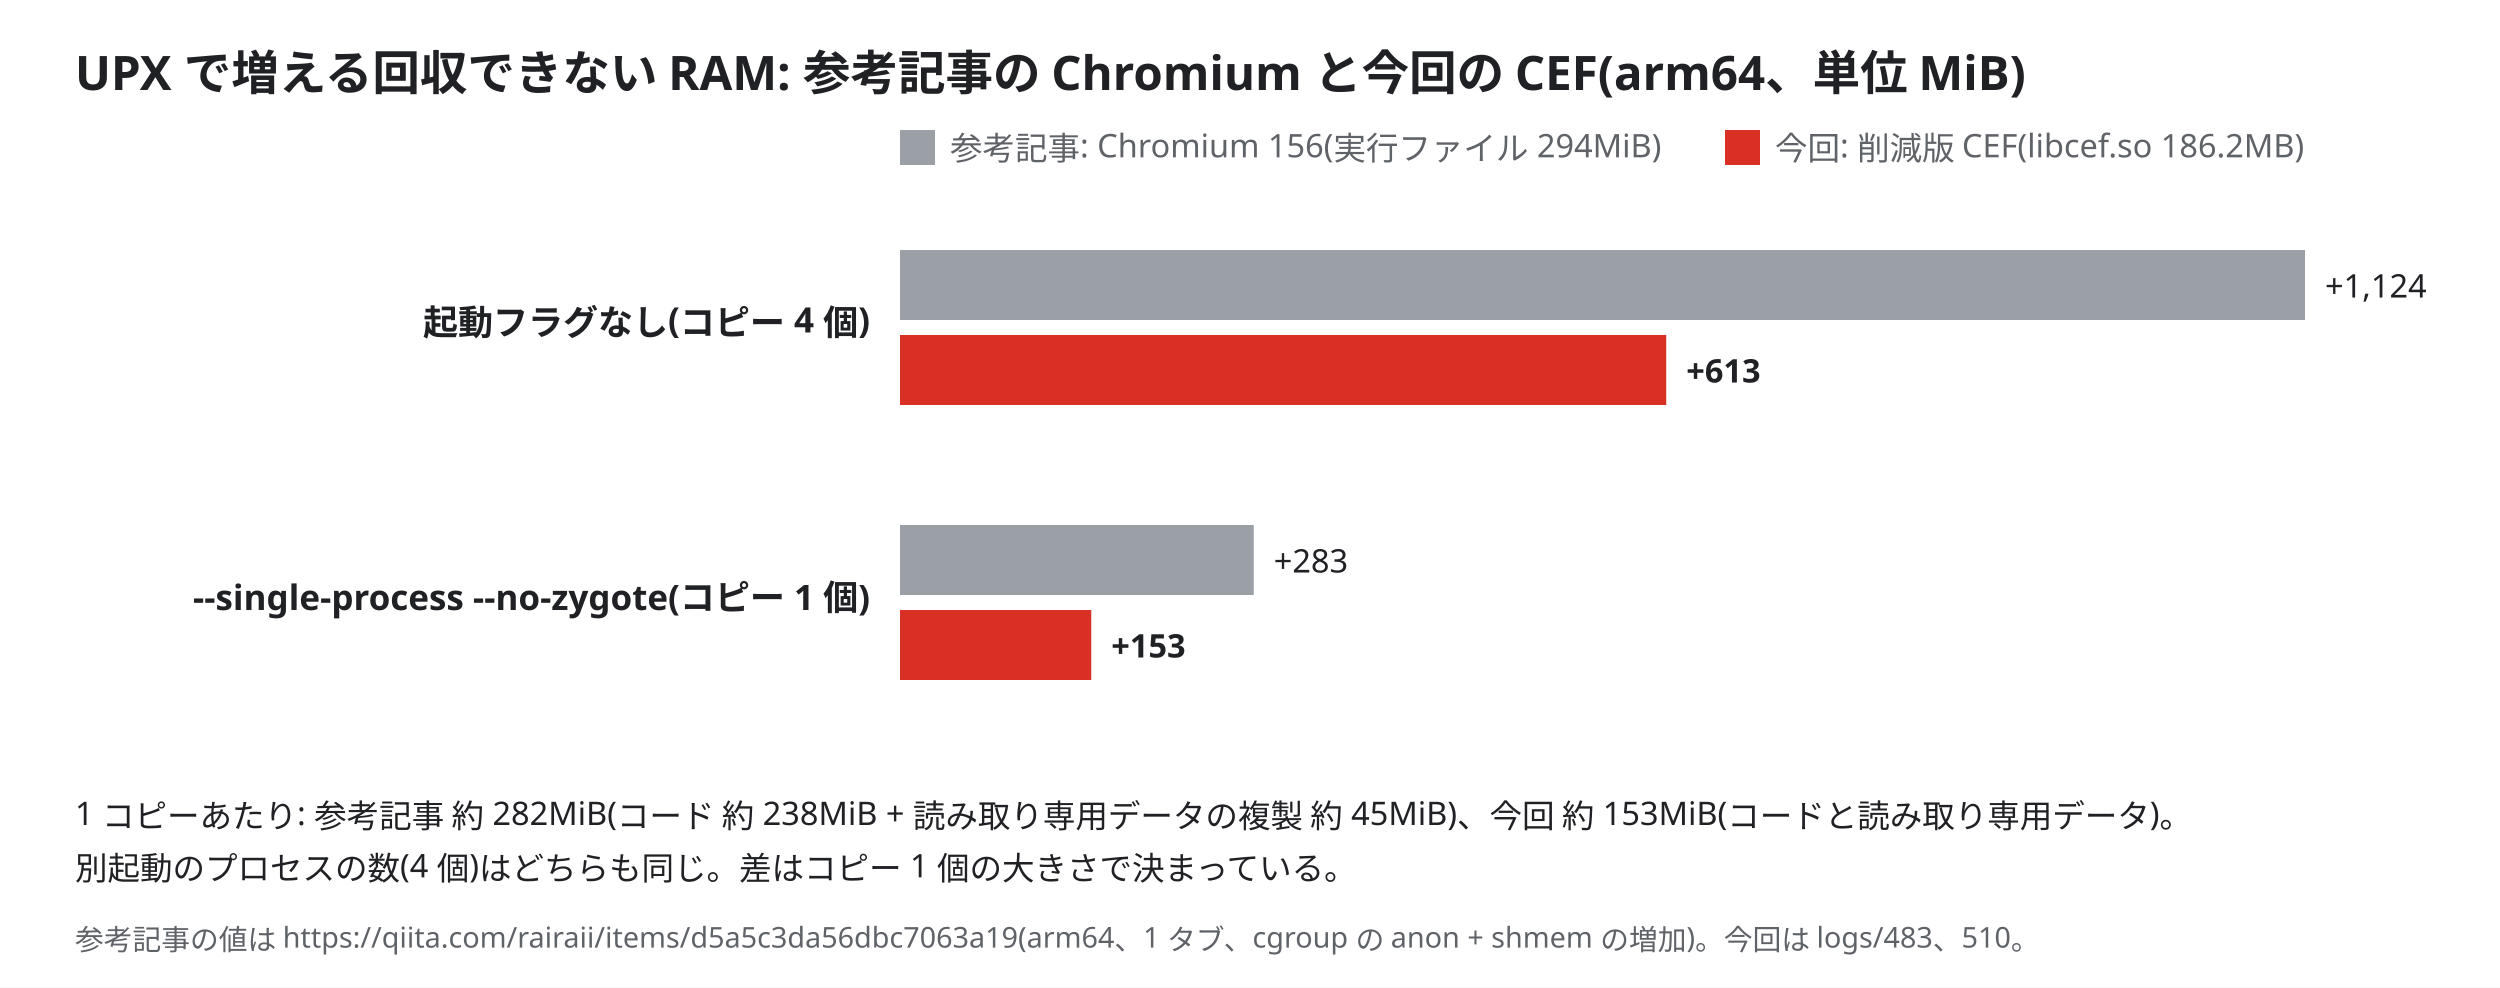
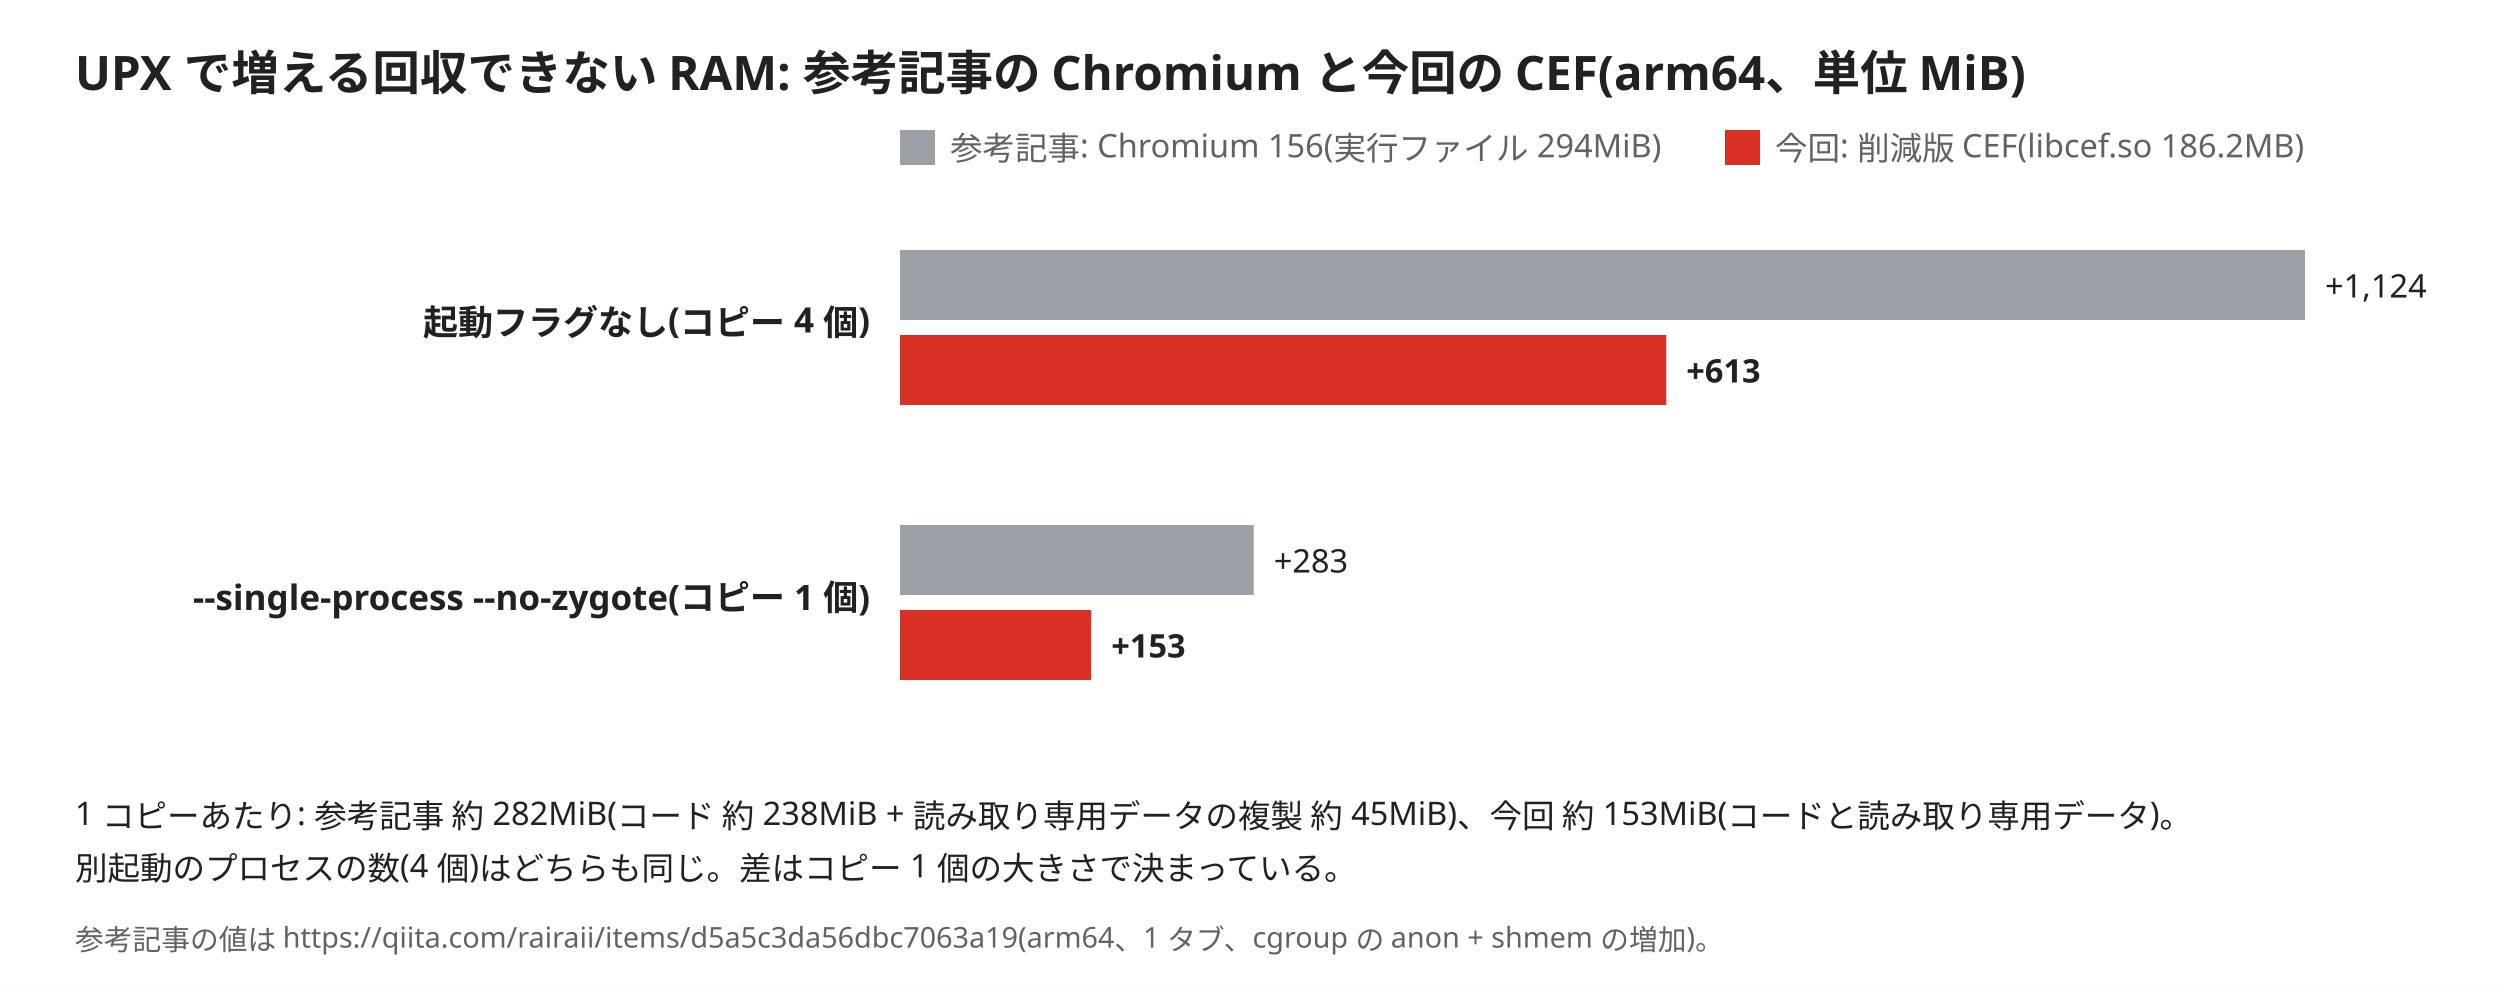
<svg xmlns="http://www.w3.org/2000/svg" width="1000" height="395" viewBox="0 0 1000 395" font-family="Hiragino Sans, Hiragino Kaku Gothic ProN, sans-serif">
  <rect width="1000" height="395" fill="#fff" />
  <text x="30" y="36" font-size="19" text-anchor="start" fill="#202124" font-weight="bold">UPX で増える回収できない RAM: 参考記事の Chromium と今回の CEF(arm64、単位 MiB)</text>
  <rect x="360" y="52" width="14" height="14" rx="0" fill="#9aa0a6" stroke="none" stroke-width="1" />
  <text x="380" y="64" font-size="13" text-anchor="start" fill="#5f6368">参考記事: Chromium 156(実行ファイル 294MiB)</text>
  <rect x="690" y="52" width="14" height="14" rx="0" fill="#d93025" stroke="none" stroke-width="1" />
  <text x="710" y="64" font-size="13" text-anchor="start" fill="#5f6368">今回: 削減版 CEF(libcef.so 186.2MB)</text>
  <text x="348" y="134" font-size="14" text-anchor="end" fill="#202124" font-weight="bold">起動フラグなし(コピー 4 個)</text>
  <rect x="360" y="100" width="562.0" height="28" rx="0" fill="#9aa0a6" stroke="none" stroke-width="1" />
  <text x="930.0" y="119" font-size="13" text-anchor="start" fill="#202124">+1,124</text>
  <rect x="360" y="134" width="306.5" height="28" rx="0" fill="#d93025" stroke="none" stroke-width="1" />
  <text x="674.5" y="153" font-size="13" text-anchor="start" fill="#202124" font-weight="bold">+613</text>
  <text x="348" y="244" font-size="14" text-anchor="end" fill="#202124" font-weight="bold">--single-process --no-zygote(コピー 1 個)</text>
  <rect x="360" y="210" width="141.5" height="28" rx="0" fill="#9aa0a6" stroke="none" stroke-width="1" />
  <text x="509.5" y="229" font-size="13" text-anchor="start" fill="#202124">+283</text>
  <rect x="360" y="244" width="76.5" height="28" rx="0" fill="#d93025" stroke="none" stroke-width="1" />
  <text x="444.5" y="263" font-size="13" text-anchor="start" fill="#202124" font-weight="bold">+153</text>
  <text x="30" y="330" font-size="13" text-anchor="start" fill="#202124">1 コピーあたり: 参考記事 約 282MiB(コード 約 238MiB + 読み取り専用データの複製 約 45MiB)、今回 約 153MiB(コードと読み取り専用データ)。</text>
  <text x="30" y="352" font-size="13" text-anchor="start" fill="#202124">別起動のプロセスの数(4 個)はどちらも同じ。差はコピー 1 個の大きさで決まっている。</text>
-   <text x="30" y="380" font-size="11.5" text-anchor="start" fill="#5f6368">参考記事の値は https://qiita.com/rairaii/items/d5a5c3da56dbc7063a19(arm64、1 タブ、cgroup の anon + shmem の増加)。今回は logs/483、510。</text>
+   <text x="30" y="380" font-size="11.5" text-anchor="start" fill="#5f6368">参考記事の値は https://qiita.com/rairaii/items/d5a5c3da56dbc7063a19(arm64、1 タブ、cgroup の anon + shmem の増加)。</text>
</svg>
